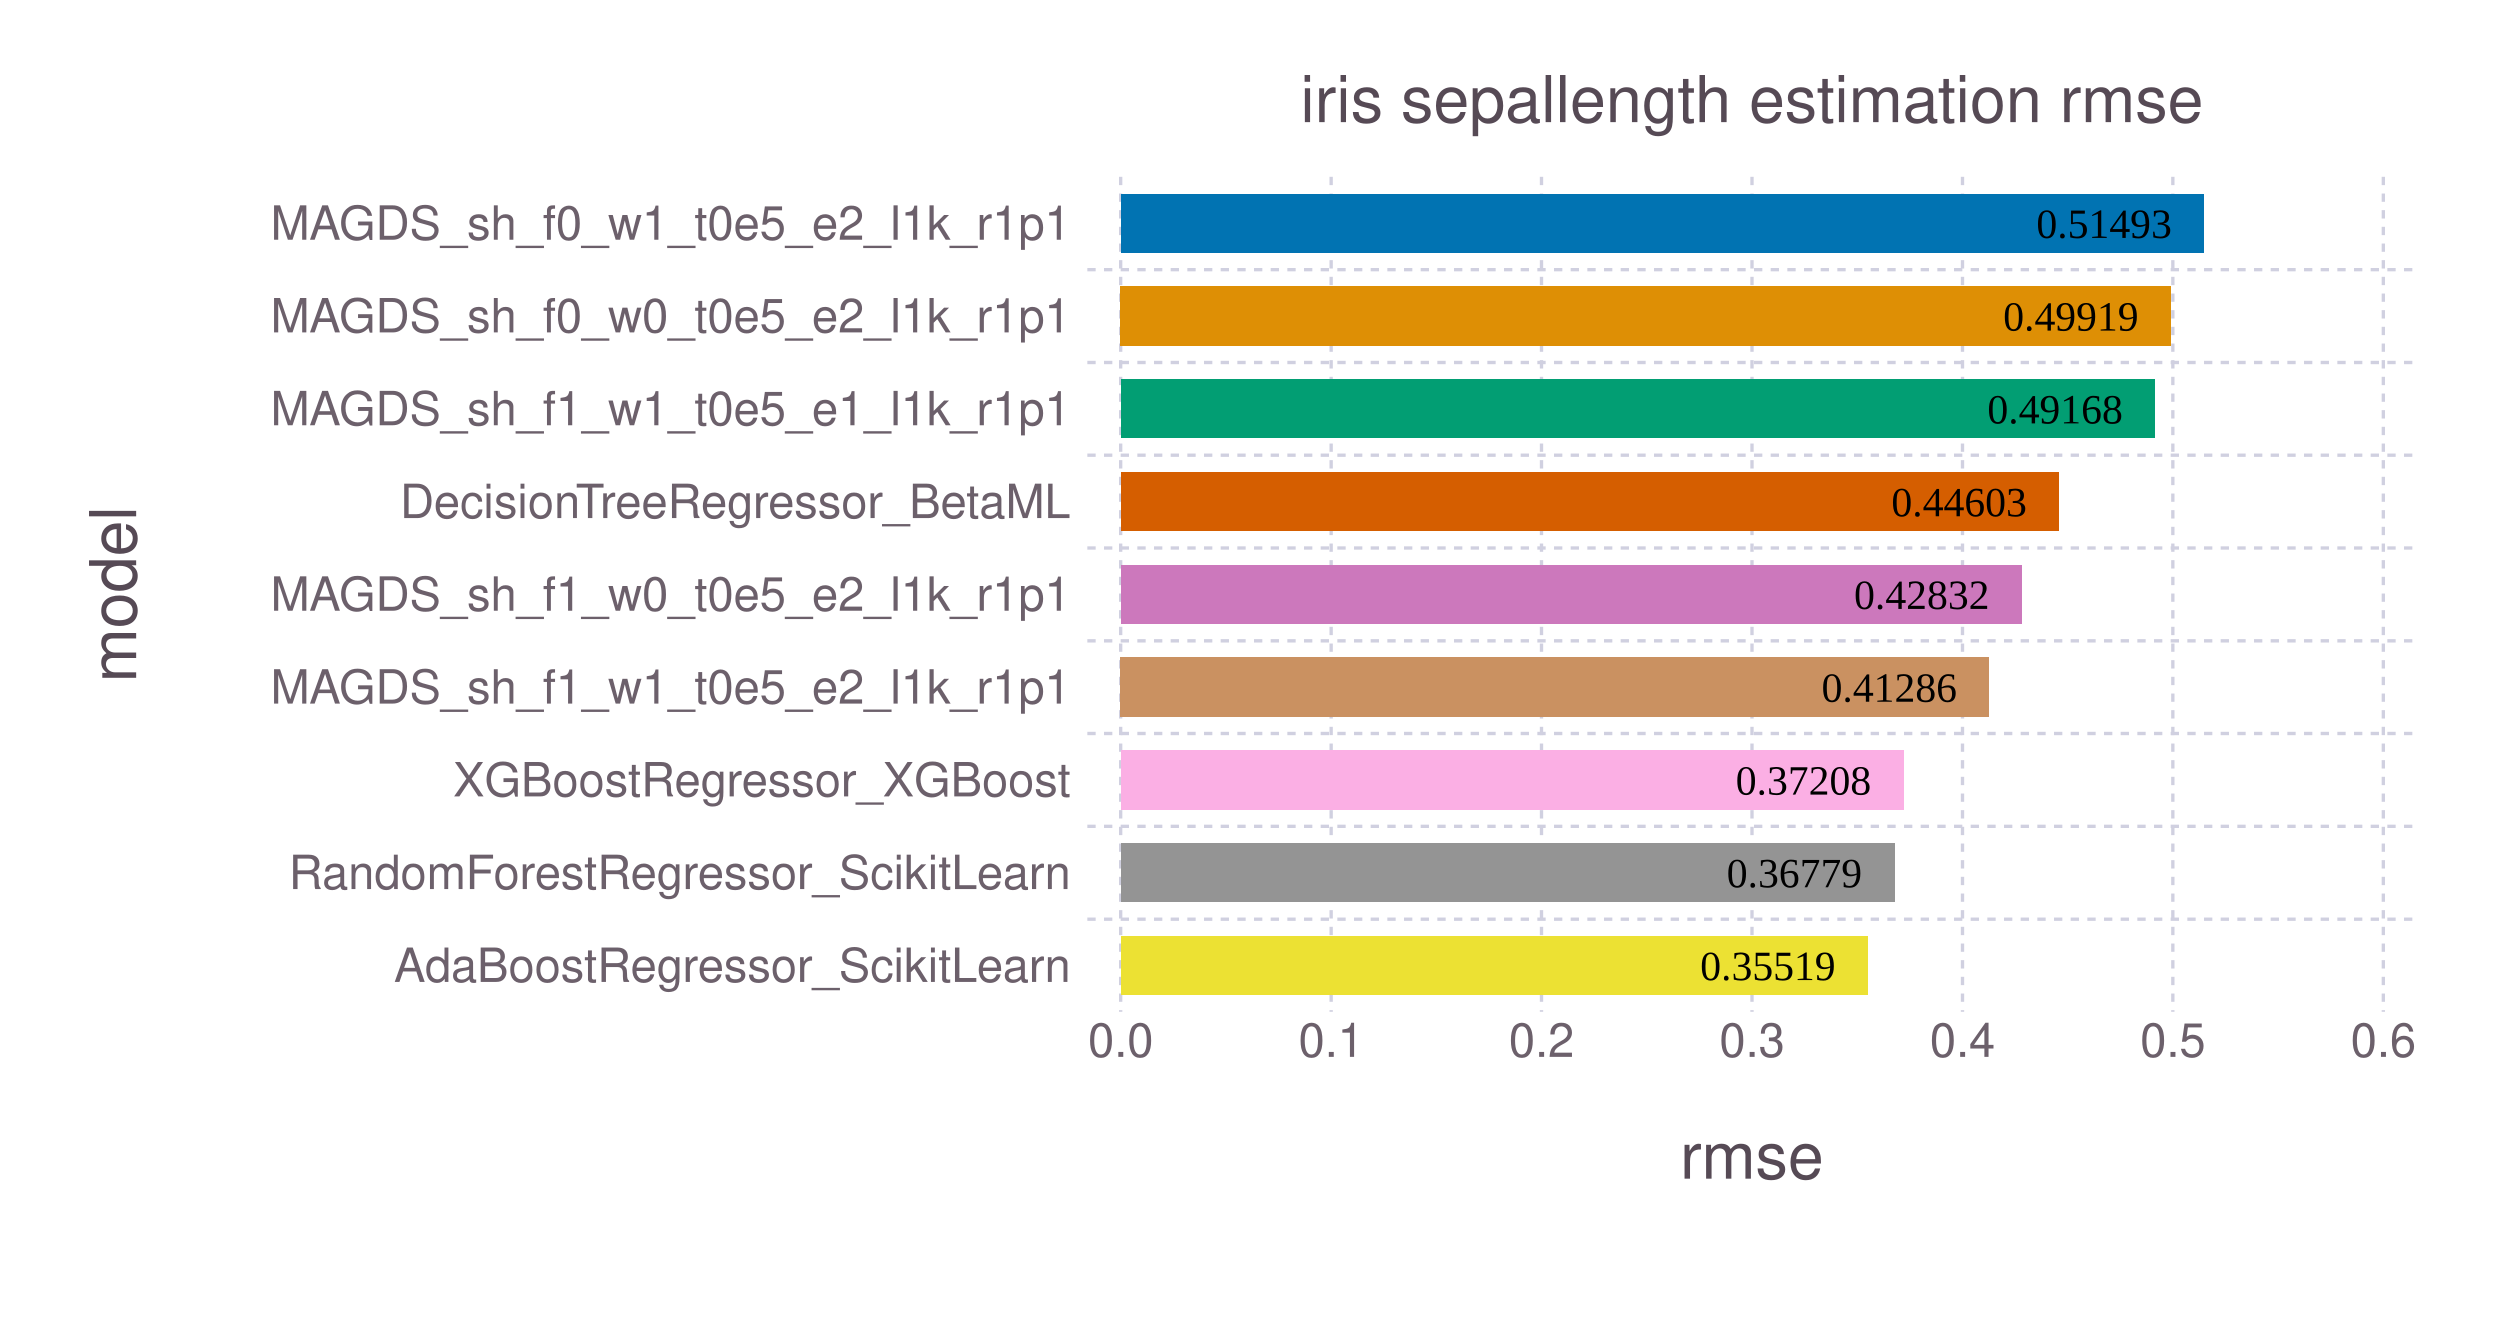
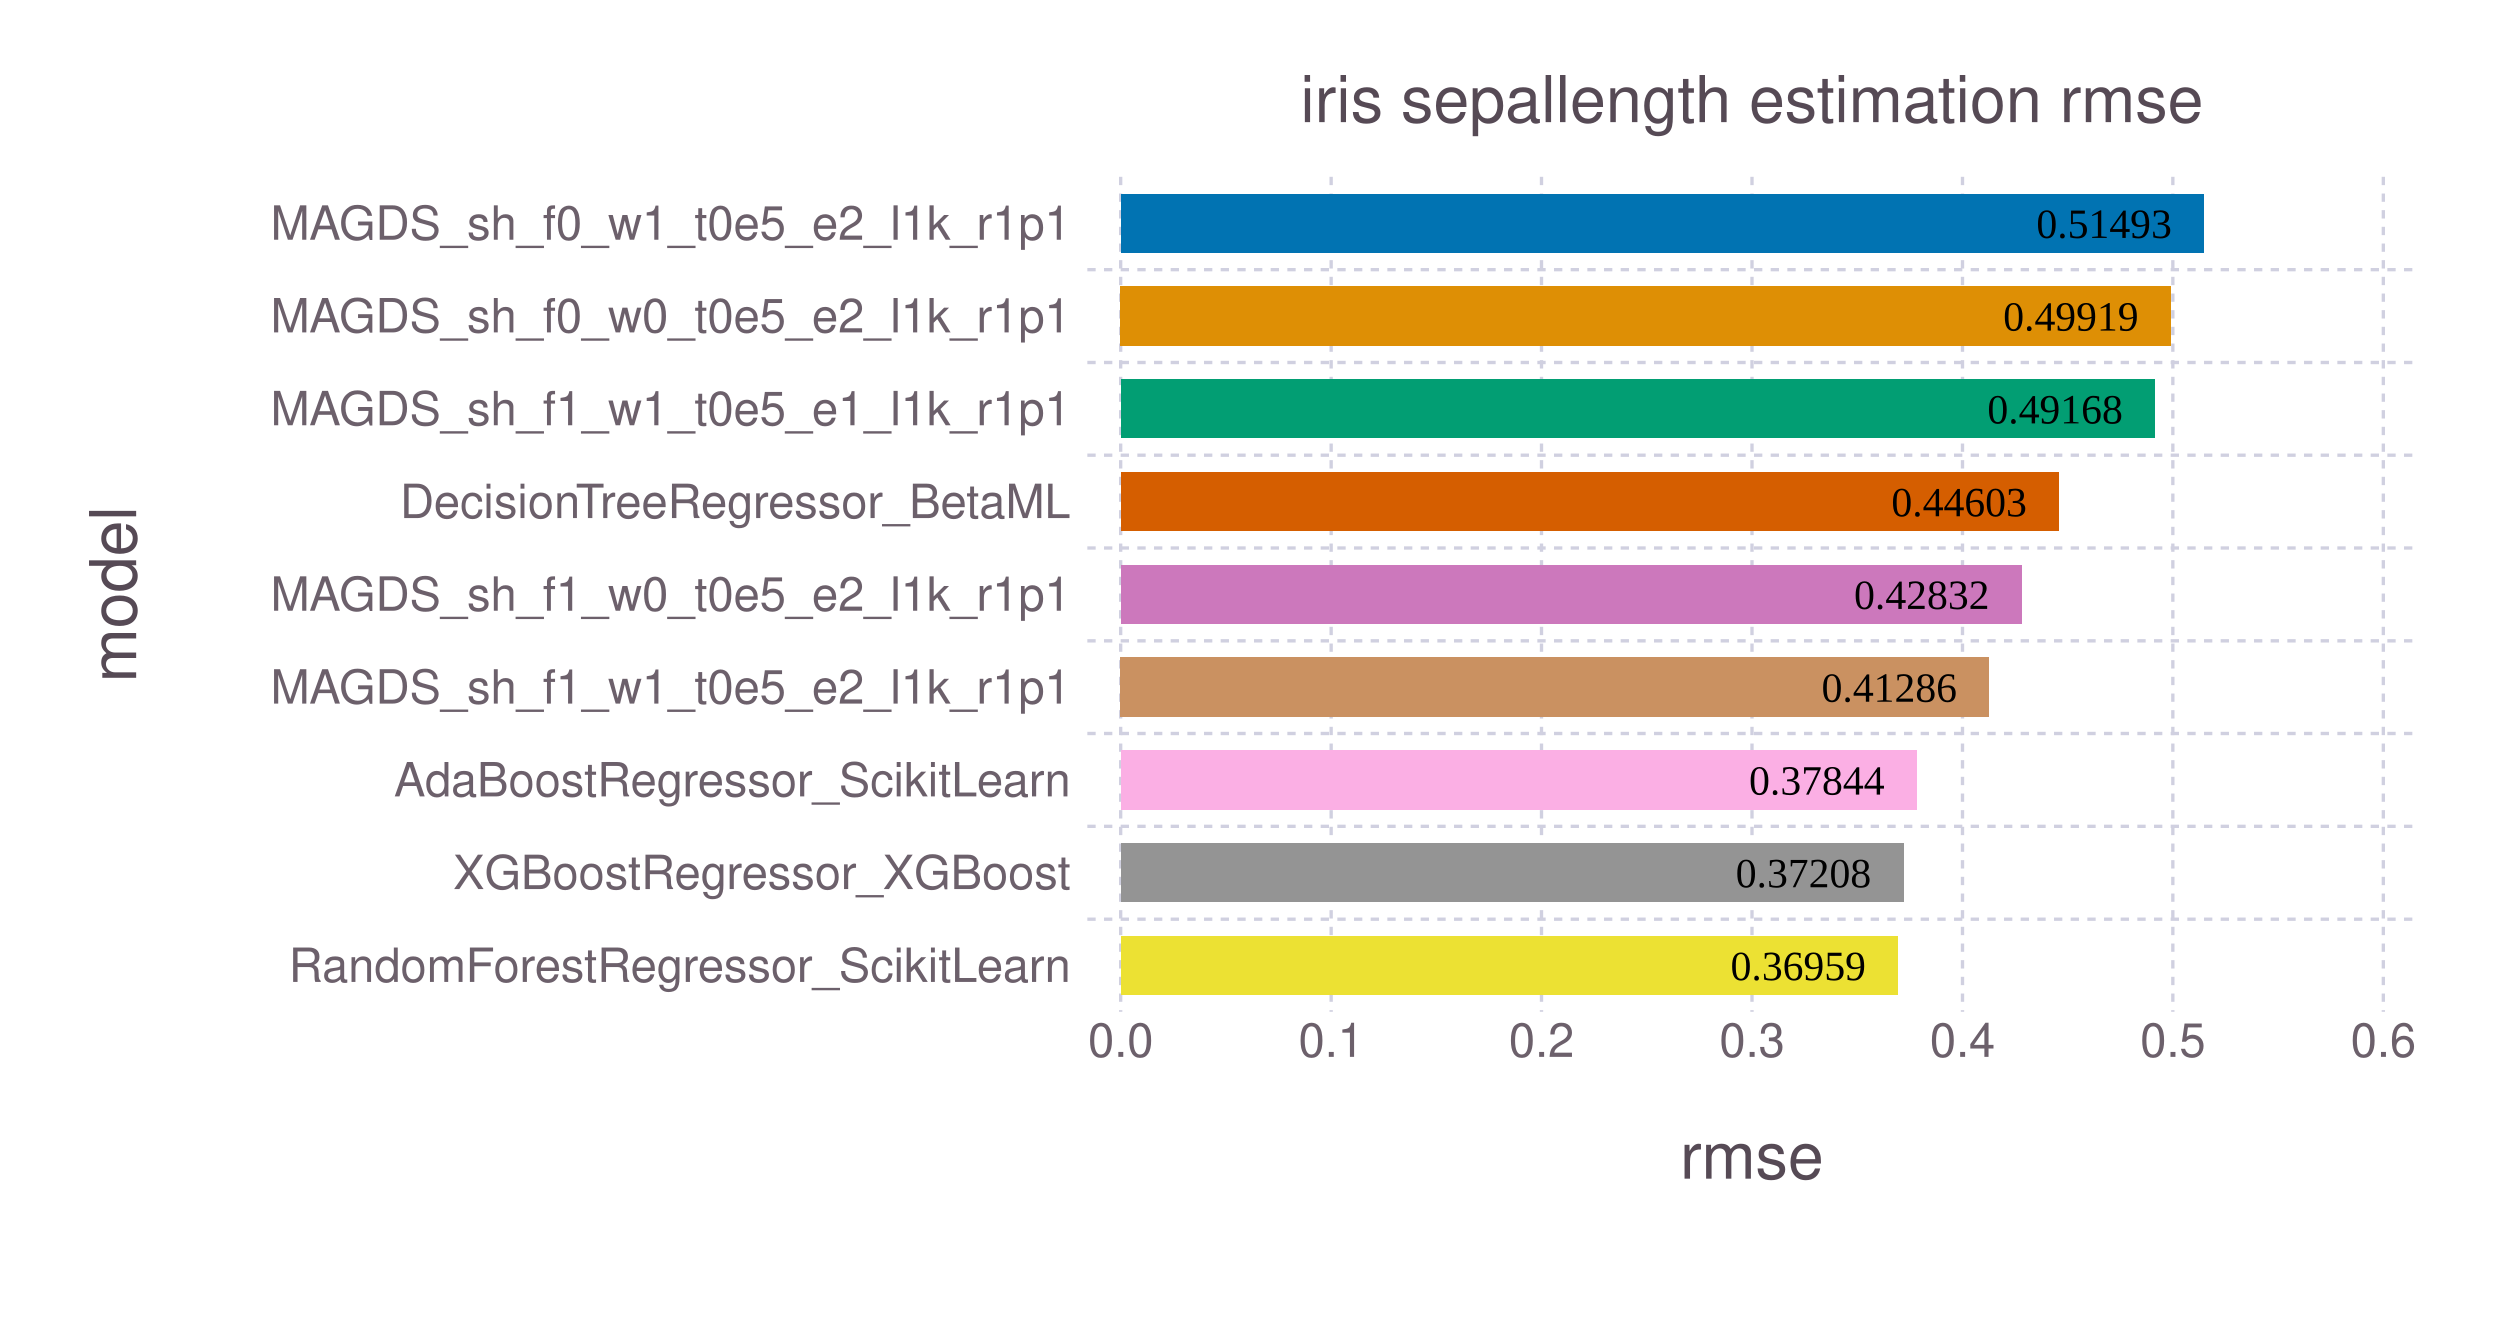
<svg xmlns="http://www.w3.org/2000/svg" version="1.2" width="150mm" height="80mm" viewBox="0 0 150 80" stroke="none" fill="#000000" stroke-width="0.3" font-size="3.88">
  <defs>
    <marker id="arrow" markerWidth="15" markerHeight="7" refX="5" refY="3.5" orient="auto" markerUnits="strokeWidth">
      <path d="M0,0 L15,3.5 L0,7 z" stroke="context-stroke" fill="context-stroke" />
    </marker>
  </defs>
-   <g class="plotroot xscalable" id="img-a17596ad-1">
-     <g font-size="3.88" font-family="'PT Sans','Helvetica Neue','Helvetica',sans-serif" fill="#564A55" stroke="#000000" stroke-opacity="0.000" id="img-a17596ad-2">
+   <g class="plotroot xscalable" id="img-66f5e9ed-1">
+     <g font-size="3.88" font-family="'PT Sans','Helvetica Neue','Helvetica',sans-serif" fill="#564A55" stroke="#000000" stroke-opacity="0.000" id="img-66f5e9ed-2">
      <g transform="translate(105.12,68.39)">
        <g class="primitive">
          <text text-anchor="middle" dy="0.6em">rmse</text>
        </g>
      </g>
    </g>
-     <g class="guide xlabels" font-size="2.82" font-family="'PT Sans Caption','Helvetica Neue','Helvetica',sans-serif" fill="#6C606B" id="img-a17596ad-3">
+     <g class="guide xlabels" font-size="2.82" font-family="'PT Sans Caption','Helvetica Neue','Helvetica',sans-serif" fill="#6C606B" id="img-66f5e9ed-3">
      <g transform="translate(67.24,61.72)">
        <g class="primitive">
          <text text-anchor="middle" dy="0.6em">0.0</text>
        </g>
      </g>
      <g transform="translate(79.87,61.72)">
        <g class="primitive">
          <text text-anchor="middle" dy="0.6em">0.1</text>
        </g>
      </g>
      <g transform="translate(92.49,61.72)">
        <g class="primitive">
          <text text-anchor="middle" dy="0.6em">0.2</text>
        </g>
      </g>
      <g transform="translate(105.12,61.72)">
        <g class="primitive">
          <text text-anchor="middle" dy="0.6em">0.3</text>
        </g>
      </g>
      <g transform="translate(117.75,61.72)">
        <g class="primitive">
          <text text-anchor="middle" dy="0.6em">0.4</text>
        </g>
      </g>
      <g transform="translate(130.37,61.72)">
        <g class="primitive">
          <text text-anchor="middle" dy="0.6em">0.5</text>
        </g>
      </g>
      <g transform="translate(143,61.72)">
        <g class="primitive">
          <text text-anchor="middle" dy="0.6em">0.6</text>
        </g>
      </g>
    </g>
-     <g clip-path="url(#img-a17596ad-4)">
-       <g id="img-a17596ad-5">
-         <g pointer-events="visible" stroke-width="0.3" fill="#000000" fill-opacity="0.000" stroke="#000000" stroke-opacity="0.000" class="guide background" id="img-a17596ad-6">
-           <g transform="translate(105.12,35.66)" id="img-a17596ad-7">
+     <g clip-path="url(#img-66f5e9ed-4)">
+       <g id="img-66f5e9ed-5">
+         <g pointer-events="visible" stroke-width="0.3" fill="#000000" fill-opacity="0.000" stroke="#000000" stroke-opacity="0.000" class="guide background" id="img-66f5e9ed-6">
+           <g transform="translate(105.12,35.66)" id="img-66f5e9ed-7">
            <path d="M-39.88,-25.05 L39.88,-25.05 39.88,25.05 -39.88,25.05  z" class="primitive" />
          </g>
        </g>
-         <g class="guide ygridlines xfixed" stroke-dasharray="0.5,0.5" stroke-width="0.2" stroke="#D0D0E0" id="img-a17596ad-8">
-           <g transform="translate(105.12,16.18)" id="img-a17596ad-9">
-             <path fill="none" d="M-39.88,0 L39.88,0 " class="primitive" />
-           </g>
-           <g transform="translate(105.12,21.75)" id="img-a17596ad-10">
-             <path fill="none" d="M-39.88,0 L39.88,0 " class="primitive" />
-           </g>
-           <g transform="translate(105.12,27.31)" id="img-a17596ad-11">
-             <path fill="none" d="M-39.88,0 L39.88,0 " class="primitive" />
-           </g>
-           <g transform="translate(105.12,32.88)" id="img-a17596ad-12">
-             <path fill="none" d="M-39.88,0 L39.88,0 " class="primitive" />
-           </g>
-           <g transform="translate(105.12,38.45)" id="img-a17596ad-13">
-             <path fill="none" d="M-39.88,0 L39.88,0 " class="primitive" />
-           </g>
-           <g transform="translate(105.12,44.01)" id="img-a17596ad-14">
-             <path fill="none" d="M-39.88,0 L39.88,0 " class="primitive" />
-           </g>
-           <g transform="translate(105.12,49.58)" id="img-a17596ad-15">
-             <path fill="none" d="M-39.88,0 L39.88,0 " class="primitive" />
-           </g>
-           <g transform="translate(105.12,55.15)" id="img-a17596ad-16">
-             <path fill="none" d="M-39.88,0 L39.88,0 " class="primitive" />
-           </g>
-         </g>
-         <g class="guide xgridlines yfixed" stroke-dasharray="0.5,0.5" stroke-width="0.2" stroke="#D0D0E0" id="img-a17596ad-17">
-           <g transform="translate(67.24,35.66)" id="img-a17596ad-18">
-             <path fill="none" d="M0,-25.05 L0,25.05 " class="primitive" />
-           </g>
-           <g transform="translate(79.87,35.66)" id="img-a17596ad-19">
-             <path fill="none" d="M0,-25.05 L0,25.05 " class="primitive" />
-           </g>
-           <g transform="translate(92.49,35.66)" id="img-a17596ad-20">
-             <path fill="none" d="M0,-25.05 L0,25.05 " class="primitive" />
-           </g>
-           <g transform="translate(105.12,35.66)" id="img-a17596ad-21">
-             <path fill="none" d="M0,-25.05 L0,25.05 " class="primitive" />
-           </g>
-           <g transform="translate(117.75,35.66)" id="img-a17596ad-22">
-             <path fill="none" d="M0,-25.05 L0,25.05 " class="primitive" />
-           </g>
-           <g transform="translate(130.37,35.66)" id="img-a17596ad-23">
-             <path fill="none" d="M0,-25.05 L0,25.05 " class="primitive" />
-           </g>
-           <g transform="translate(143,35.66)" id="img-a17596ad-24">
-             <path fill="none" d="M0,-25.05 L0,25.05 " class="primitive" />
-           </g>
-         </g>
-         <g class="plotpanel" id="img-a17596ad-25">
-           <g shape-rendering="crispEdges" stroke-width="0.3" id="img-a17596ad-26">
-             <g stroke="#000000" stroke-opacity="0.000" class="geometry" id="img-a17596ad-27">
-               <g transform="translate(89.66,57.93)" id="img-a17596ad-28" fill="#ECE133">
-                 <path d="M-22.42,-1.78 L22.42,-1.78 22.42,1.78 -22.42,1.78  z" class="primitive" />
-               </g>
-               <g transform="translate(90.46,52.36)" id="img-a17596ad-29" fill="#949494">
-                 <path d="M-23.22,-1.78 L23.22,-1.78 23.22,1.78 -23.22,1.78  z" class="primitive" />
-               </g>
-               <g transform="translate(90.73,46.8)" id="img-a17596ad-30" fill="#FBAFE4">
+         <g class="guide ygridlines xfixed" stroke-dasharray="0.5,0.5" stroke-width="0.2" stroke="#D0D0E0" id="img-66f5e9ed-8">
+           <g transform="translate(105.12,16.18)" id="img-66f5e9ed-9">
+             <path fill="none" d="M-39.88,0 L39.88,0 " class="primitive" />
+           </g>
+           <g transform="translate(105.12,21.75)" id="img-66f5e9ed-10">
+             <path fill="none" d="M-39.88,0 L39.88,0 " class="primitive" />
+           </g>
+           <g transform="translate(105.12,27.31)" id="img-66f5e9ed-11">
+             <path fill="none" d="M-39.88,0 L39.88,0 " class="primitive" />
+           </g>
+           <g transform="translate(105.12,32.88)" id="img-66f5e9ed-12">
+             <path fill="none" d="M-39.88,0 L39.88,0 " class="primitive" />
+           </g>
+           <g transform="translate(105.12,38.45)" id="img-66f5e9ed-13">
+             <path fill="none" d="M-39.88,0 L39.88,0 " class="primitive" />
+           </g>
+           <g transform="translate(105.12,44.01)" id="img-66f5e9ed-14">
+             <path fill="none" d="M-39.88,0 L39.88,0 " class="primitive" />
+           </g>
+           <g transform="translate(105.12,49.58)" id="img-66f5e9ed-15">
+             <path fill="none" d="M-39.88,0 L39.88,0 " class="primitive" />
+           </g>
+           <g transform="translate(105.12,55.15)" id="img-66f5e9ed-16">
+             <path fill="none" d="M-39.88,0 L39.88,0 " class="primitive" />
+           </g>
+         </g>
+         <g class="guide xgridlines yfixed" stroke-dasharray="0.5,0.5" stroke-width="0.2" stroke="#D0D0E0" id="img-66f5e9ed-17">
+           <g transform="translate(67.24,35.66)" id="img-66f5e9ed-18">
+             <path fill="none" d="M0,-25.05 L0,25.05 " class="primitive" />
+           </g>
+           <g transform="translate(79.87,35.66)" id="img-66f5e9ed-19">
+             <path fill="none" d="M0,-25.05 L0,25.05 " class="primitive" />
+           </g>
+           <g transform="translate(92.49,35.66)" id="img-66f5e9ed-20">
+             <path fill="none" d="M0,-25.05 L0,25.05 " class="primitive" />
+           </g>
+           <g transform="translate(105.12,35.66)" id="img-66f5e9ed-21">
+             <path fill="none" d="M0,-25.05 L0,25.05 " class="primitive" />
+           </g>
+           <g transform="translate(117.75,35.66)" id="img-66f5e9ed-22">
+             <path fill="none" d="M0,-25.05 L0,25.05 " class="primitive" />
+           </g>
+           <g transform="translate(130.37,35.66)" id="img-66f5e9ed-23">
+             <path fill="none" d="M0,-25.05 L0,25.05 " class="primitive" />
+           </g>
+           <g transform="translate(143,35.66)" id="img-66f5e9ed-24">
+             <path fill="none" d="M0,-25.05 L0,25.05 " class="primitive" />
+           </g>
+         </g>
+         <g class="plotpanel" id="img-66f5e9ed-25">
+           <g shape-rendering="crispEdges" stroke-width="0.3" id="img-66f5e9ed-26">
+             <g stroke="#000000" stroke-opacity="0.000" class="geometry" id="img-66f5e9ed-27">
+               <g transform="translate(90.57,57.93)" id="img-66f5e9ed-28" fill="#ECE133">
+                 <path d="M-23.33,-1.78 L23.33,-1.78 23.33,1.78 -23.33,1.78  z" class="primitive" />
+               </g>
+               <g transform="translate(90.73,52.36)" id="img-66f5e9ed-29" fill="#949494">
                <path d="M-23.49,-1.78 L23.49,-1.78 23.49,1.78 -23.49,1.78  z" class="primitive" />
              </g>
-               <g transform="translate(93.3,41.23)" id="img-a17596ad-31" fill="#CA9161">
+               <g transform="translate(91.13,46.8)" id="img-66f5e9ed-30" fill="#FBAFE4">
+                 <path d="M-23.89,-1.78 L23.89,-1.78 23.89,1.78 -23.89,1.78  z" class="primitive" />
+               </g>
+               <g transform="translate(93.3,41.23)" id="img-66f5e9ed-31" fill="#CA9161">
                <path d="M-26.07,-1.78 L26.07,-1.78 26.07,1.78 -26.07,1.78  z" class="primitive" />
              </g>
-               <g transform="translate(94.28,35.66)" id="img-a17596ad-32" fill="#CC78BC">
+               <g transform="translate(94.28,35.66)" id="img-66f5e9ed-32" fill="#CC78BC">
                <path d="M-27.04,-1.78 L27.04,-1.78 27.04,1.78 -27.04,1.78  z" class="primitive" />
              </g>
-               <g transform="translate(95.4,30.1)" id="img-a17596ad-33" fill="#D55E00">
+               <g transform="translate(95.4,30.1)" id="img-66f5e9ed-33" fill="#D55E00">
                <path d="M-28.16,-1.78 L28.16,-1.78 28.16,1.78 -28.16,1.78  z" class="primitive" />
              </g>
-               <g transform="translate(98.28,24.53)" id="img-a17596ad-34" fill="#029E73">
+               <g transform="translate(98.28,24.53)" id="img-66f5e9ed-34" fill="#029E73">
                <path d="M-31.04,-1.78 L31.04,-1.78 31.04,1.78 -31.04,1.78  z" class="primitive" />
              </g>
-               <g transform="translate(98.75,18.96)" id="img-a17596ad-35" fill="#DE8F05">
+               <g transform="translate(98.75,18.96)" id="img-66f5e9ed-35" fill="#DE8F05">
                <path d="M-31.52,-1.78 L31.52,-1.78 31.52,1.78 -31.52,1.78  z" class="primitive" />
              </g>
-               <g transform="translate(99.75,13.4)" id="img-a17596ad-36" fill="#0173B2">
+               <g transform="translate(99.75,13.4)" id="img-66f5e9ed-36" fill="#0173B2">
                <path d="M-32.51,-1.78 L32.51,-1.78 32.51,1.78 -32.51,1.78  z" class="primitive" />
              </g>
            </g>
          </g>
        </g>
-         <g class="geometry" id="img-a17596ad-37">
-           <g fill="#000000" font-size="2.5" id="img-a17596ad-38">
-             <g transform="translate(130.31,13.4)" id="img-a17596ad-39">
+         <g class="geometry" id="img-66f5e9ed-37">
+           <g fill="#000000" font-size="2.5" id="img-66f5e9ed-38">
+             <g transform="translate(130.31,13.4)" id="img-66f5e9ed-39">
              <g class="primitive">
                <text text-anchor="end" dy="0.35em">0.51493</text>
              </g>
            </g>
-             <g transform="translate(128.32,18.96)" id="img-a17596ad-40">
+             <g transform="translate(128.32,18.96)" id="img-66f5e9ed-40">
              <g class="primitive">
                <text text-anchor="end" dy="0.35em">0.49919</text>
              </g>
            </g>
-             <g transform="translate(127.37,24.53)" id="img-a17596ad-41">
+             <g transform="translate(127.37,24.53)" id="img-66f5e9ed-41">
              <g class="primitive">
                <text text-anchor="end" dy="0.35em">0.49168</text>
              </g>
            </g>
-             <g transform="translate(121.61,30.1)" id="img-a17596ad-42">
+             <g transform="translate(121.61,30.1)" id="img-66f5e9ed-42">
              <g class="primitive">
                <text text-anchor="end" dy="0.35em">0.44603</text>
              </g>
            </g>
-             <g transform="translate(119.37,35.66)" id="img-a17596ad-43">
+             <g transform="translate(119.37,35.66)" id="img-66f5e9ed-43">
              <g class="primitive">
                <text text-anchor="end" dy="0.35em">0.42832</text>
              </g>
            </g>
-             <g transform="translate(117.42,41.23)" id="img-a17596ad-44">
+             <g transform="translate(117.42,41.23)" id="img-66f5e9ed-44">
              <g class="primitive">
                <text text-anchor="end" dy="0.35em">0.41286</text>
              </g>
            </g>
-             <g transform="translate(112.27,46.8)" id="img-a17596ad-45">
+             <g transform="translate(113.07,46.8)" id="img-66f5e9ed-45">
+               <g class="primitive">
+                 <text text-anchor="end" dy="0.35em">0.37844</text>
+               </g>
+             </g>
+             <g transform="translate(112.27,52.36)" id="img-66f5e9ed-46">
              <g class="primitive">
                <text text-anchor="end" dy="0.35em">0.37208</text>
              </g>
            </g>
-             <g transform="translate(111.73,52.36)" id="img-a17596ad-46">
-               <g class="primitive">
-                 <text text-anchor="end" dy="0.35em">0.36779</text>
-               </g>
-             </g>
-             <g transform="translate(110.14,57.93)" id="img-a17596ad-47">
-               <g class="primitive">
-                 <text text-anchor="end" dy="0.35em">0.35519</text>
-               </g>
-             </g>
-           </g>
-         </g>
-       </g>
-     </g>
-     <g class="guide ylabels" font-size="2.82" font-family="'PT Sans Caption','Helvetica Neue','Helvetica',sans-serif" fill="#6C606B" id="img-a17596ad-48">
-       <g transform="translate(64.24,13.4)" id="img-a17596ad-49">
+             <g transform="translate(111.96,57.93)" id="img-66f5e9ed-47">
+               <g class="primitive">
+                 <text text-anchor="end" dy="0.35em">0.36959</text>
+               </g>
+             </g>
+           </g>
+         </g>
+       </g>
+     </g>
+     <g class="guide ylabels" font-size="2.82" font-family="'PT Sans Caption','Helvetica Neue','Helvetica',sans-serif" fill="#6C606B" id="img-66f5e9ed-48">
+       <g transform="translate(64.24,13.4)" id="img-66f5e9ed-49">
        <g class="primitive">
          <text text-anchor="end" dy="0.35em">MAGDS_sh_f0_w1_t0e5_e2_l1k_r1p1</text>
        </g>
      </g>
-       <g transform="translate(64.24,18.96)" id="img-a17596ad-50">
+       <g transform="translate(64.24,18.96)" id="img-66f5e9ed-50">
        <g class="primitive">
          <text text-anchor="end" dy="0.35em">MAGDS_sh_f0_w0_t0e5_e2_l1k_r1p1</text>
        </g>
      </g>
-       <g transform="translate(64.24,24.53)" id="img-a17596ad-51">
+       <g transform="translate(64.24,24.53)" id="img-66f5e9ed-51">
        <g class="primitive">
          <text text-anchor="end" dy="0.35em">MAGDS_sh_f1_w1_t0e5_e1_l1k_r1p1</text>
        </g>
      </g>
-       <g transform="translate(64.24,30.1)" id="img-a17596ad-52">
+       <g transform="translate(64.24,30.1)" id="img-66f5e9ed-52">
        <g class="primitive">
          <text text-anchor="end" dy="0.35em">DecisionTreeRegressor_BetaML</text>
        </g>
      </g>
-       <g transform="translate(64.24,35.66)" id="img-a17596ad-53">
+       <g transform="translate(64.24,35.66)" id="img-66f5e9ed-53">
        <g class="primitive">
          <text text-anchor="end" dy="0.35em">MAGDS_sh_f1_w0_t0e5_e2_l1k_r1p1</text>
        </g>
      </g>
-       <g transform="translate(64.24,41.23)" id="img-a17596ad-54">
+       <g transform="translate(64.24,41.23)" id="img-66f5e9ed-54">
        <g class="primitive">
          <text text-anchor="end" dy="0.35em">MAGDS_sh_f1_w1_t0e5_e2_l1k_r1p1</text>
        </g>
      </g>
-       <g transform="translate(64.24,46.8)" id="img-a17596ad-55">
+       <g transform="translate(64.24,46.8)" id="img-66f5e9ed-55">
+         <g class="primitive">
+           <text text-anchor="end" dy="0.35em">AdaBoostRegressor_ScikitLearn</text>
+         </g>
+       </g>
+       <g transform="translate(64.24,52.36)" id="img-66f5e9ed-56">
        <g class="primitive">
          <text text-anchor="end" dy="0.35em">XGBoostRegressor_XGBoost</text>
        </g>
      </g>
-       <g transform="translate(64.24,52.36)" id="img-a17596ad-56">
+       <g transform="translate(64.24,57.93)" id="img-66f5e9ed-57">
        <g class="primitive">
          <text text-anchor="end" dy="0.35em">RandomForestRegressor_ScikitLearn</text>
        </g>
      </g>
-       <g transform="translate(64.24,57.93)" id="img-a17596ad-57">
-         <g class="primitive">
-           <text text-anchor="end" dy="0.35em">AdaBoostRegressor_ScikitLearn</text>
-         </g>
-       </g>
-     </g>
-     <g font-size="3.88" font-family="'PT Sans','Helvetica Neue','Helvetica',sans-serif" fill="#564A55" stroke="#000000" stroke-opacity="0.000" id="img-a17596ad-58">
-       <g transform="translate(8.81,33.66)" id="img-a17596ad-59">
+     </g>
+     <g font-size="3.88" font-family="'PT Sans','Helvetica Neue','Helvetica',sans-serif" fill="#564A55" stroke="#000000" stroke-opacity="0.000" id="img-66f5e9ed-58">
+       <g transform="translate(8.81,33.66)" id="img-66f5e9ed-59">
        <g class="primitive">
          <text text-anchor="middle" dy="0.35em" transform="rotate(-90,0, 2)">model</text>
        </g>
      </g>
    </g>
-     <g font-size="3.88" font-family="'PT Sans','Helvetica Neue','Helvetica',sans-serif" fill="#564A55" stroke="#000000" stroke-opacity="0.000" id="img-a17596ad-60">
-       <g transform="translate(105.12,5)" id="img-a17596ad-61">
+     <g font-size="3.88" font-family="'PT Sans','Helvetica Neue','Helvetica',sans-serif" fill="#564A55" stroke="#000000" stroke-opacity="0.000" id="img-66f5e9ed-60">
+       <g transform="translate(105.12,5)" id="img-66f5e9ed-61">
        <g class="primitive">
          <text text-anchor="middle" dy="0.6em">iris sepallength estimation rmse</text>
        </g>
      </g>
    </g>
  </g>
  <defs>
-     <clipPath id="img-a17596ad-4">
+     <clipPath id="img-66f5e9ed-4">
      <path d="M65.24,10.61 L145,10.61 145,60.72 65.24,60.72 " />
    </clipPath>
  </defs>
</svg>
